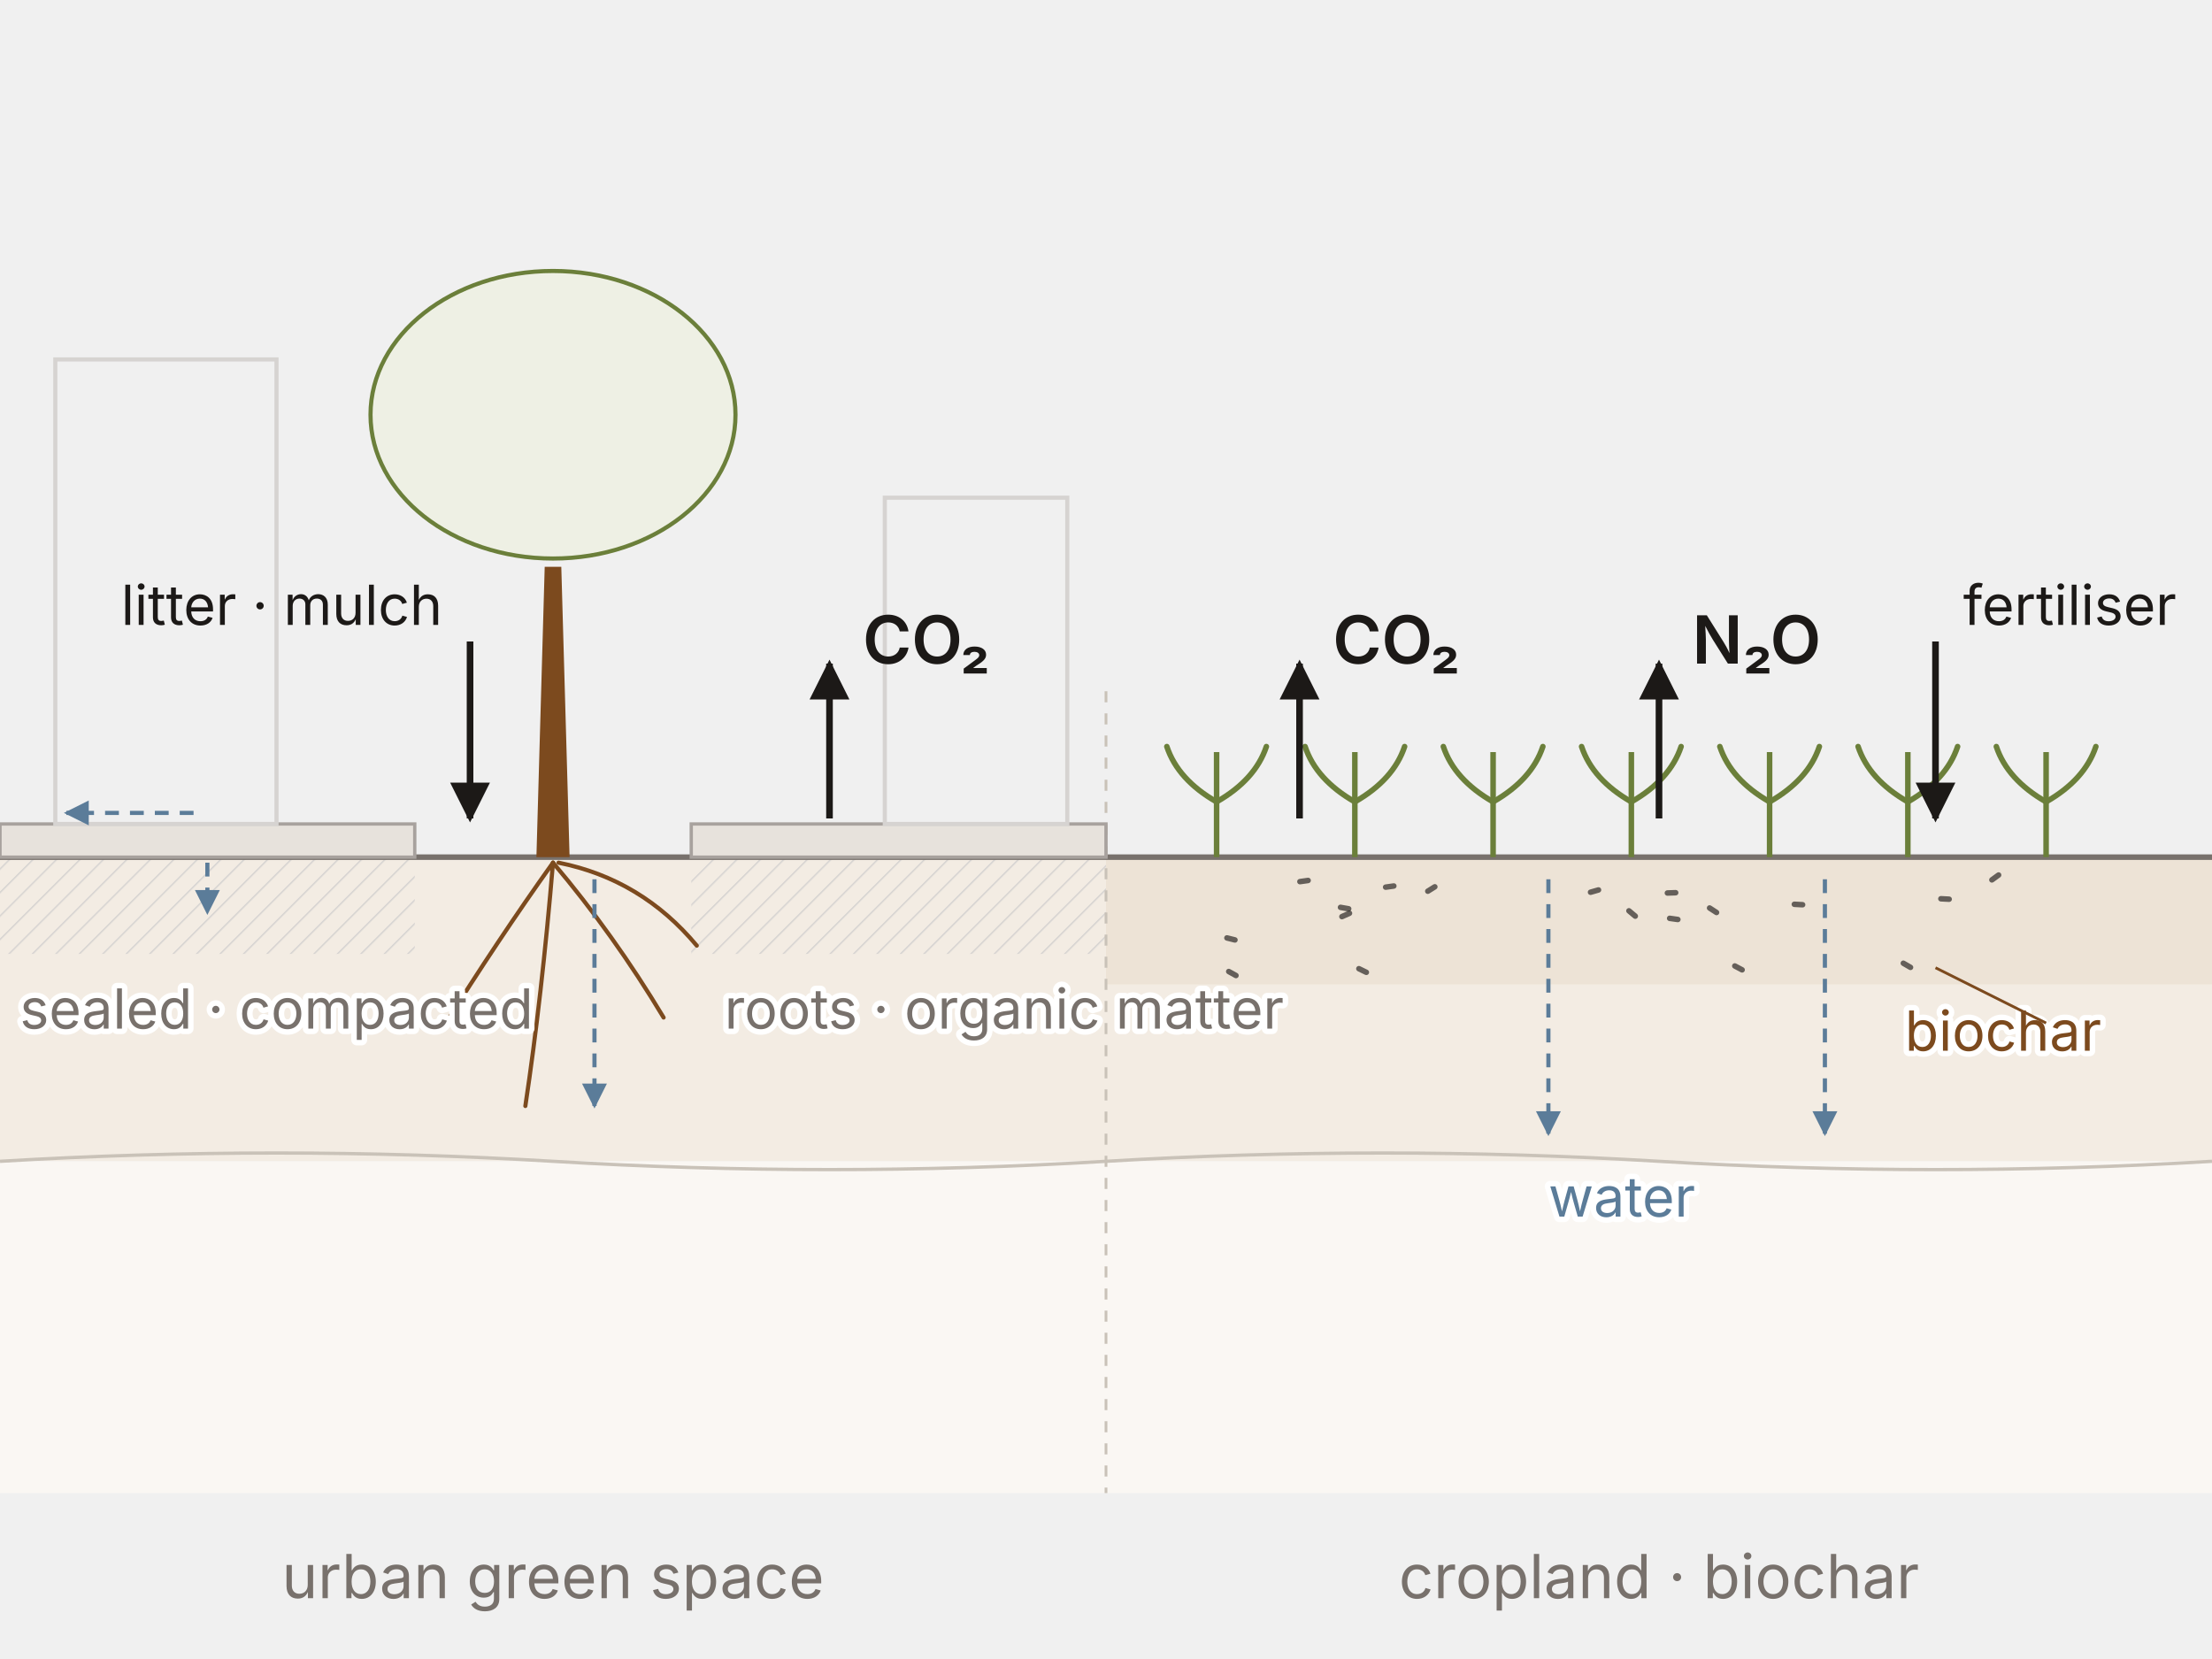
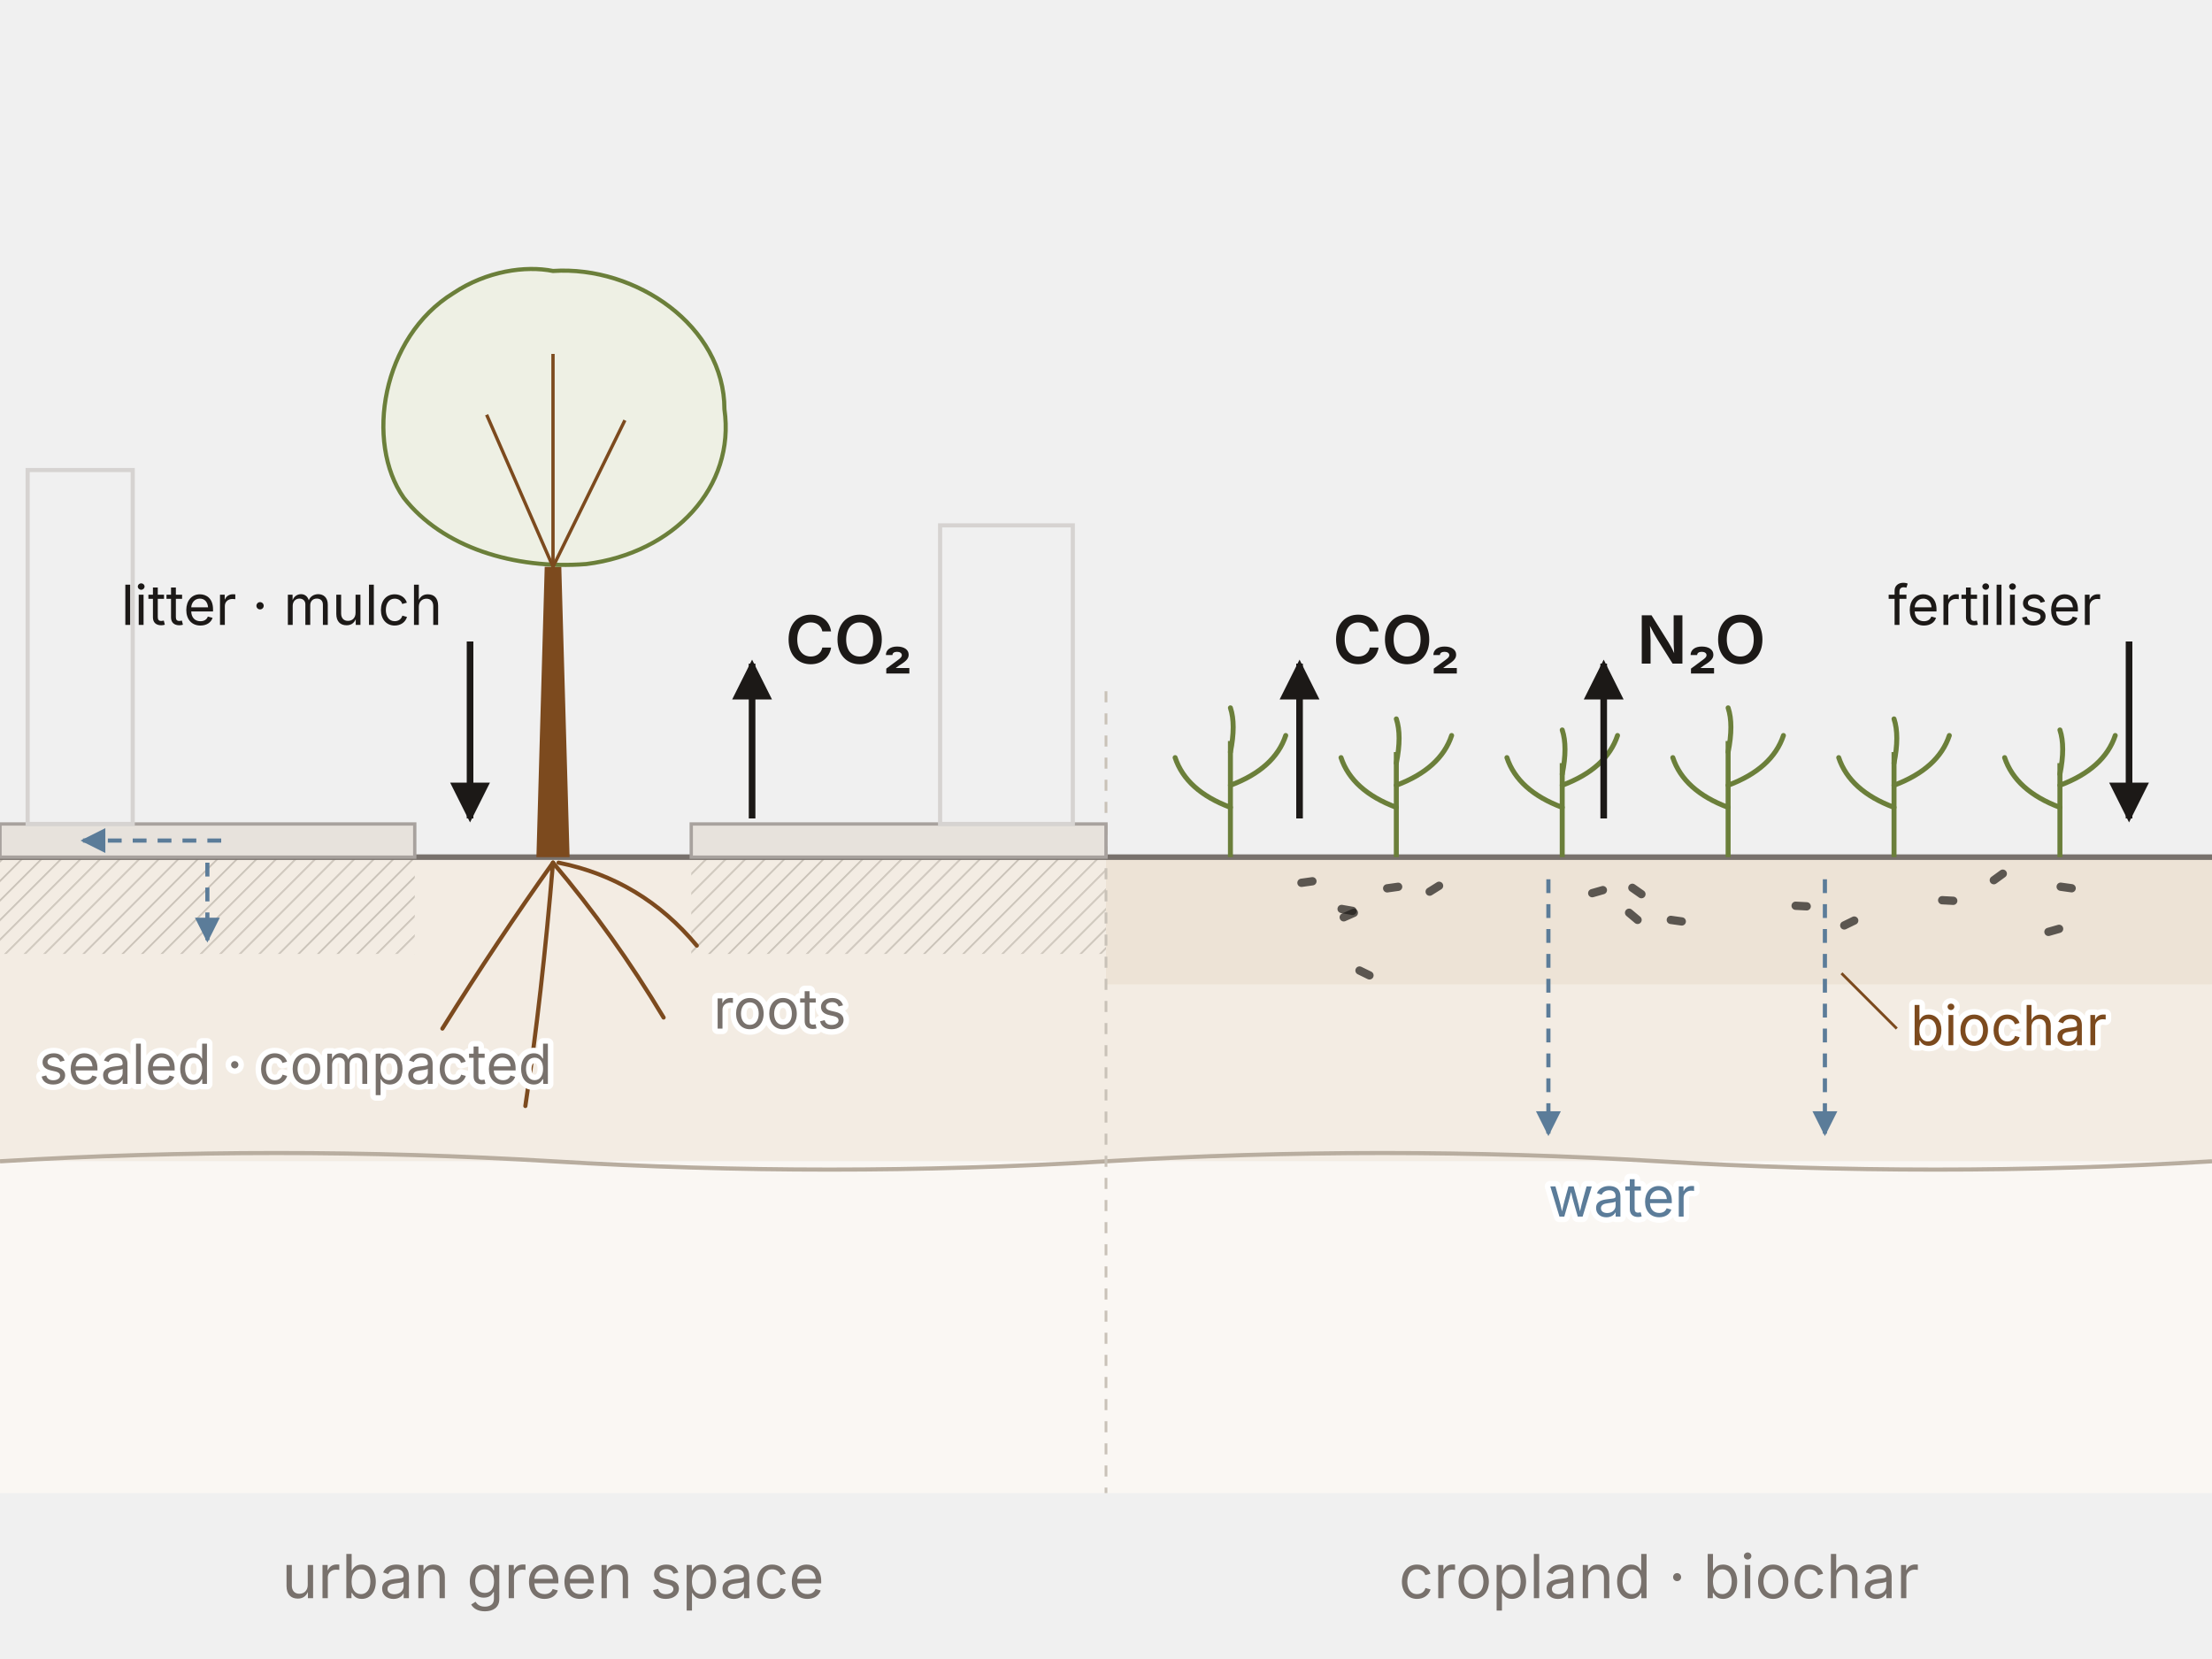
<svg xmlns="http://www.w3.org/2000/svg" viewBox="0 0 800 600" font-family="Inter, Helvetica, Arial, sans-serif" fill="#1c1917">
  <defs>
    <marker id="ah" viewBox="0 0 10 10" refX="9" refY="5" markerWidth="6" markerHeight="6" orient="auto-start-reverse">
      <path d="M0 0 L10 5 L0 10 z" fill="#1c1917" />
    </marker>
    <marker id="ahb" viewBox="0 0 10 10" refX="9" refY="5" markerWidth="6" markerHeight="6" orient="auto-start-reverse">
      <path d="M0 0 L10 5 L0 10 z" fill="#5b7c99" />
    </marker>
-     <pattern id="hatch" width="6" height="6" patternUnits="userSpaceOnUse" patternTransform="rotate(45)">
-       <line x1="0" y1="0" x2="0" y2="6" stroke="#d6d3d1" stroke-width="1" />
+     <pattern id="hatch" width="5" height="5" patternUnits="userSpaceOnUse" patternTransform="rotate(45)">
+       <line x1="0" y1="0" x2="0" y2="5" stroke="#c9c2b8" stroke-width="1.2" />
    </pattern>
  </defs>
  <rect x="0" y="310" width="800" height="110" fill="#f3ece3" />
  <rect x="0" y="420" width="800" height="120" fill="#faf7f3" />
-   <path d="M0 420 Q100 414 200 420 T400 420 T600 420 T800 420" fill="none" stroke="#c9c2b8" stroke-width="1.2" />
+   <path d="M0 420 Q100 414 200 420 T400 420 T600 420 T800 420" fill="none" stroke="#b8ad9f" stroke-width="1.5" />
  <rect x="400" y="310" width="400" height="46" fill="#ede3d6" />
  <rect x="0" y="310" width="150" height="35" fill="url(#hatch)" />
  <rect x="250" y="310" width="150" height="35" fill="url(#hatch)" />
  <line x1="0" y1="310" x2="800" y2="310" stroke="#78716c" stroke-width="2" />
  <line x1="400" y1="250" x2="400" y2="540" stroke="#c9c2b8" stroke-width="1" stroke-dasharray="4 4" />
  <rect x="0" y="298" width="150" height="12" fill="#e7e2dc" stroke="#a8a29e" stroke-width="1.2" />
  <rect x="250" y="298" width="150" height="12" fill="#e7e2dc" stroke="#a8a29e" stroke-width="1.2" />
-   <rect x="20" y="130" width="80" height="168" fill="none" stroke="#d6d3d1" stroke-width="1.5" />
-   <rect x="320" y="180" width="66" height="118" fill="none" stroke="#d6d3d1" stroke-width="1.5" />
+   <rect x="10" y="170" width="38" height="128" fill="none" stroke="#d6d3d1" stroke-width="1.5" />
+   <rect x="340" y="190" width="48" height="108" fill="none" stroke="#d6d3d1" stroke-width="1.5" />
  <path d="M194 310 L197 205 L203 205 L206 310 Z" fill="#7c4a1e" />
-   <ellipse cx="200" cy="150" rx="66" ry="52" fill="#eef0e4" stroke="#6b7f3a" stroke-width="1.5" />
+   <path d="M200 98 C230 96 262 118 262 148 C266 176 244 200 212 204 C186 206 160 198 146 180 C132 160 138 122 164 106 C176 98 190 96 200 98 Z" fill="#eef0e4" stroke="#6b7f3a" stroke-width="1.5" />
+   <g stroke="#7c4a1e" stroke-width="1.2" fill="none">
+     <path d="M200 205 L176 150" />
+     <path d="M200 205 L200 128" />
+     <path d="M200 205 L226 152" />
+   </g>
  <g stroke="#7c4a1e" stroke-width="1.5" stroke-linecap="round" fill="none">
    <path d="M200 312 Q180 340 160 372" />
    <path d="M200 312 Q222 338 240 368" />
    <path d="M200 312 Q196 360 190 400" />
    <path d="M202 312 Q232 318 252 342" />
  </g>
-   <line x1="440" y1="310" x2="440" y2="272" stroke="#6b7f3a" stroke-width="2" />
-   <path d="M440 290 q -14 -8 -18 -20 M440 290 q 14 -8 18 -20" fill="none" stroke="#6b7f3a" stroke-width="2" stroke-linecap="round" />
-   <line x1="490" y1="310" x2="490" y2="272" stroke="#6b7f3a" stroke-width="2" />
-   <path d="M490 290 q -14 -8 -18 -20 M490 290 q 14 -8 18 -20" fill="none" stroke="#6b7f3a" stroke-width="2" stroke-linecap="round" />
-   <line x1="540" y1="310" x2="540" y2="272" stroke="#6b7f3a" stroke-width="2" />
-   <path d="M540 290 q -14 -8 -18 -20 M540 290 q 14 -8 18 -20" fill="none" stroke="#6b7f3a" stroke-width="2" stroke-linecap="round" />
-   <line x1="590" y1="310" x2="590" y2="272" stroke="#6b7f3a" stroke-width="2" />
-   <path d="M590 290 q -14 -8 -18 -20 M590 290 q 14 -8 18 -20" fill="none" stroke="#6b7f3a" stroke-width="2" stroke-linecap="round" />
-   <line x1="640" y1="310" x2="640" y2="272" stroke="#6b7f3a" stroke-width="2" />
-   <path d="M640 290 q -14 -8 -18 -20 M640 290 q 14 -8 18 -20" fill="none" stroke="#6b7f3a" stroke-width="2" stroke-linecap="round" />
-   <line x1="690" y1="310" x2="690" y2="272" stroke="#6b7f3a" stroke-width="2" />
-   <path d="M690 290 q -14 -8 -18 -20 M690 290 q 14 -8 18 -20" fill="none" stroke="#6b7f3a" stroke-width="2" stroke-linecap="round" />
-   <line x1="740" y1="310" x2="740" y2="272" stroke="#6b7f3a" stroke-width="2" />
-   <path d="M740 290 q -14 -8 -18 -20 M740 290 q 14 -8 18 -20" fill="none" stroke="#6b7f3a" stroke-width="2" stroke-linecap="round" />
-   <rect x="500" y="320" width="5" height="2" rx="1" fill="#1c1917" opacity=".65" transform="rotate(-8 500 320)" />
-   <rect x="469" y="318" width="5" height="2" rx="1" fill="#1c1917" opacity=".65" transform="rotate(-8 469 318)" />
-   <rect x="701" y="324" width="5" height="2" rx="1" fill="#1c1917" opacity=".65" transform="rotate(3 701 324)" />
-   <rect x="515" y="322" width="5" height="2" rx="1" fill="#1c1917" opacity=".65" transform="rotate(-32 515 322)" />
-   <rect x="491" y="349" width="5" height="2" rx="1" fill="#1c1917" opacity=".65" transform="rotate(26 491 349)" />
-   <rect x="484" y="327" width="5" height="2" rx="1" fill="#1c1917" opacity=".65" transform="rotate(10 484 327)" />
-   <rect x="688" y="347" width="5" height="2" rx="1" fill="#1c1917" opacity=".65" transform="rotate(30 688 347)" />
-   <rect x="443" y="338" width="5" height="2" rx="1" fill="#1c1917" opacity=".65" transform="rotate(14 443 338)" />
-   <rect x="602" y="322" width="5" height="2" rx="1" fill="#1c1917" opacity=".65" transform="rotate(-2 602 322)" />
-   <rect x="444" y="350" width="5" height="2" rx="1" fill="#1c1917" opacity=".65" transform="rotate(29 444 350)" />
-   <rect x="618" y="327" width="5" height="2" rx="1" fill="#1c1917" opacity=".65" transform="rotate(33 618 327)" />
-   <rect x="627" y="348" width="5" height="2" rx="1" fill="#1c1917" opacity=".65" transform="rotate(28 627 348)" />
-   <rect x="603" y="331" width="5" height="2" rx="1" fill="#1c1917" opacity=".65" transform="rotate(8 603 331)" />
-   <rect x="574" y="322" width="5" height="2" rx="1" fill="#1c1917" opacity=".65" transform="rotate(-16 574 322)" />
-   <rect x="719" y="318" width="5" height="2" rx="1" fill="#1c1917" opacity=".65" transform="rotate(-36 719 318)" />
-   <rect x="648" y="326" width="5" height="2" rx="1" fill="#1c1917" opacity=".65" transform="rotate(3 648 326)" />
-   <rect x="589" y="328" width="5" height="2" rx="1" fill="#1c1917" opacity=".65" transform="rotate(40 589 328)" />
-   <rect x="484" y="331" width="5" height="2" rx="1" fill="#1c1917" opacity=".65" transform="rotate(-24 484 331)" />
+   <line x1="445" y1="310" x2="445" y2="268" stroke="#6b7f3a" stroke-width="1.8" />
+   <path d="M445 292 q -16 -6 -20 -18 M445 284 q 16 -6 20 -18 M445 272 q 2 -10 0 -16" fill="none" stroke="#6b7f3a" stroke-width="1.8" stroke-linecap="round" />
+   <line x1="505" y1="310" x2="505" y2="272" stroke="#6b7f3a" stroke-width="1.8" />
+   <path d="M505 292 q -16 -6 -20 -18 M505 284 q 16 -6 20 -18 M505 276 q 2 -10 0 -16" fill="none" stroke="#6b7f3a" stroke-width="1.8" stroke-linecap="round" />
+   <line x1="565" y1="310" x2="565" y2="276" stroke="#6b7f3a" stroke-width="1.8" />
+   <path d="M565 292 q -16 -6 -20 -18 M565 284 q 16 -6 20 -18 M565 280 q 2 -10 0 -16" fill="none" stroke="#6b7f3a" stroke-width="1.8" stroke-linecap="round" />
+   <line x1="625" y1="310" x2="625" y2="268" stroke="#6b7f3a" stroke-width="1.8" />
+   <path d="M625 292 q -16 -6 -20 -18 M625 284 q 16 -6 20 -18 M625 272 q 2 -10 0 -16" fill="none" stroke="#6b7f3a" stroke-width="1.8" stroke-linecap="round" />
+   <line x1="685" y1="310" x2="685" y2="272" stroke="#6b7f3a" stroke-width="1.8" />
+   <path d="M685 292 q -16 -6 -20 -18 M685 284 q 16 -6 20 -18 M685 276 q 2 -10 0 -16" fill="none" stroke="#6b7f3a" stroke-width="1.8" stroke-linecap="round" />
+   <line x1="745" y1="310" x2="745" y2="276" stroke="#6b7f3a" stroke-width="1.8" />
+   <path d="M745 292 q -16 -6 -20 -18 M745 284 q 16 -6 20 -18 M745 280 q 2 -10 0 -16" fill="none" stroke="#6b7f3a" stroke-width="1.8" stroke-linecap="round" />
+   <rect x="500" y="320" width="7" height="3" rx="1.5" fill="#1c1917" opacity=".7" transform="rotate(-8 500 320)" />
+   <rect x="469" y="318" width="7" height="3" rx="1.5" fill="#1c1917" opacity=".7" transform="rotate(-8 469 318)" />
+   <rect x="701" y="324" width="7" height="3" rx="1.5" fill="#1c1917" opacity=".7" transform="rotate(3 701 324)" />
+   <rect x="515" y="322" width="7" height="3" rx="1.5" fill="#1c1917" opacity=".7" transform="rotate(-32 515 322)" />
+   <rect x="491" y="349" width="7" height="3" rx="1.5" fill="#1c1917" opacity=".7" transform="rotate(26 491 349)" />
+   <rect x="484" y="327" width="7" height="3" rx="1.5" fill="#1c1917" opacity=".7" transform="rotate(10 484 327)" />
+   <rect x="744" y="319" width="7" height="3" rx="1.5" fill="#1c1917" opacity=".7" transform="rotate(8 744 319)" />
+   <rect x="665" y="334" width="7" height="3" rx="1.5" fill="#1c1917" opacity=".7" transform="rotate(-26 665 334)" />
+   <rect x="590" y="319" width="7" height="3" rx="1.5" fill="#1c1917" opacity=".7" transform="rotate(35 590 319)" />
+   <rect x="739" y="336" width="7" height="3" rx="1.5" fill="#1c1917" opacity=".7" transform="rotate(-16 739 336)" />
+   <rect x="603" y="331" width="7" height="3" rx="1.5" fill="#1c1917" opacity=".7" transform="rotate(8 603 331)" />
+   <rect x="574" y="322" width="7" height="3" rx="1.5" fill="#1c1917" opacity=".7" transform="rotate(-16 574 322)" />
+   <rect x="719" y="318" width="7" height="3" rx="1.5" fill="#1c1917" opacity=".7" transform="rotate(-36 719 318)" />
+   <rect x="648" y="326" width="7" height="3" rx="1.5" fill="#1c1917" opacity=".7" transform="rotate(3 648 326)" />
+   <rect x="589" y="328" width="7" height="3" rx="1.5" fill="#1c1917" opacity=".7" transform="rotate(40 589 328)" />
+   <rect x="484" y="331" width="7" height="3" rx="1.5" fill="#1c1917" opacity=".7" transform="rotate(-24 484 331)" />
  <g stroke="#5b7c99" stroke-width="1.5" stroke-dasharray="5 4" marker-end="url(#ahb)">
-     <line x1="75" y1="312" x2="75" y2="330" />
-     <line x1="70" y1="294" x2="24" y2="294" />
-     <line x1="215" y1="318" x2="215" y2="400" />
+     <line x1="75" y1="312" x2="75" y2="340" />
+     <line x1="80" y1="304" x2="30" y2="304" />
    <line x1="560" y1="318" x2="560" y2="410" />
    <line x1="660" y1="318" x2="660" y2="410" />
  </g>
-   <line x1="300" y1="296" x2="300" y2="240" stroke="#1c1917" stroke-width="2.4" marker-end="url(#ah)" />
+   <line x1="272" y1="296" x2="272" y2="240" stroke="#1c1917" stroke-width="2.4" marker-end="url(#ah)" />
  <line x1="470" y1="296" x2="470" y2="240" stroke="#1c1917" stroke-width="2.4" marker-end="url(#ah)" />
-   <line x1="600" y1="296" x2="600" y2="240" stroke="#1c1917" stroke-width="2.4" marker-end="url(#ah)" />
+   <line x1="580" y1="296" x2="580" y2="240" stroke="#1c1917" stroke-width="2.4" marker-end="url(#ah)" />
  <line x1="170" y1="232" x2="170" y2="296" stroke="#1c1917" stroke-width="2.4" marker-end="url(#ah)" />
-   <line x1="700" y1="232" x2="700" y2="296" stroke="#1c1917" stroke-width="2.4" marker-end="url(#ah)" />
-   <text x="312" y="240" font-size="24" font-weight="600" fill="#1c1917" text-anchor="start">CO₂</text>
+   <line x1="770" y1="232" x2="770" y2="296" stroke="#1c1917" stroke-width="2.4" marker-end="url(#ah)" />
+   <text x="284" y="240" font-size="24" font-weight="600" fill="#1c1917" text-anchor="start">CO₂</text>
  <text x="482" y="240" font-size="24" font-weight="600" fill="#1c1917" text-anchor="start">CO₂</text>
-   <text x="612" y="240" font-size="24" font-weight="600" fill="#1c1917" text-anchor="start">N₂O</text>
+   <text x="592" y="240" font-size="24" font-weight="600" fill="#1c1917" text-anchor="start">N₂O</text>
  <text x="160" y="226" font-size="20" font-weight="400" fill="#1c1917" text-anchor="end">litter · mulch</text>
-   <text x="710" y="226" font-size="20" font-weight="400" fill="#1c1917" text-anchor="start">fertiliser</text>
-   <text x="100" y="372" font-size="20" font-weight="400" fill="#78716c" text-anchor="middle" paint-order="stroke" stroke="#fff" stroke-width="4" stroke-linejoin="round">sealed · compacted</text>
-   <text x="760" y="380" font-size="20" font-weight="400" fill="#7c4a1e" text-anchor="end" paint-order="stroke" stroke="#fff" stroke-width="4" stroke-linejoin="round">biochar</text>
-   <line x1="740" y1="370" x2="700" y2="350" stroke="#7c4a1e" stroke-width="1" />
+   <text x="760" y="226" font-size="20" font-weight="400" fill="#1c1917" text-anchor="end">fertiliser</text>
+   <text x="14" y="392" font-size="20" font-weight="400" fill="#78716c" text-anchor="start" paint-order="stroke" stroke="#fff" stroke-width="4" stroke-linejoin="round">sealed · compacted</text>
+   <text x="762" y="378" font-size="20" font-weight="400" fill="#7c4a1e" text-anchor="end" paint-order="stroke" stroke="#fff" stroke-width="4" stroke-linejoin="round">biochar</text>
+   <line x1="686" y1="372" x2="666" y2="352" stroke="#7c4a1e" stroke-width="1" />
  <text x="560" y="440" font-size="20" font-weight="400" fill="#5b7c99" text-anchor="start" paint-order="stroke" stroke="#fff" stroke-width="4" stroke-linejoin="round">water</text>
-   <text x="262" y="372" font-size="20" font-weight="400" fill="#78716c" text-anchor="start" paint-order="stroke" stroke="#fff" stroke-width="4" stroke-linejoin="round">roots · organic matter</text>
+   <text x="258" y="372" font-size="20" font-weight="400" fill="#78716c" text-anchor="start" paint-order="stroke" stroke="#fff" stroke-width="4" stroke-linejoin="round">roots</text>
  <text x="200" y="578" font-size="22" font-weight="400" fill="#78716c" text-anchor="middle">urban green space</text>
  <text x="600" y="578" font-size="22" font-weight="400" fill="#78716c" text-anchor="middle">cropland · biochar</text>
</svg>
